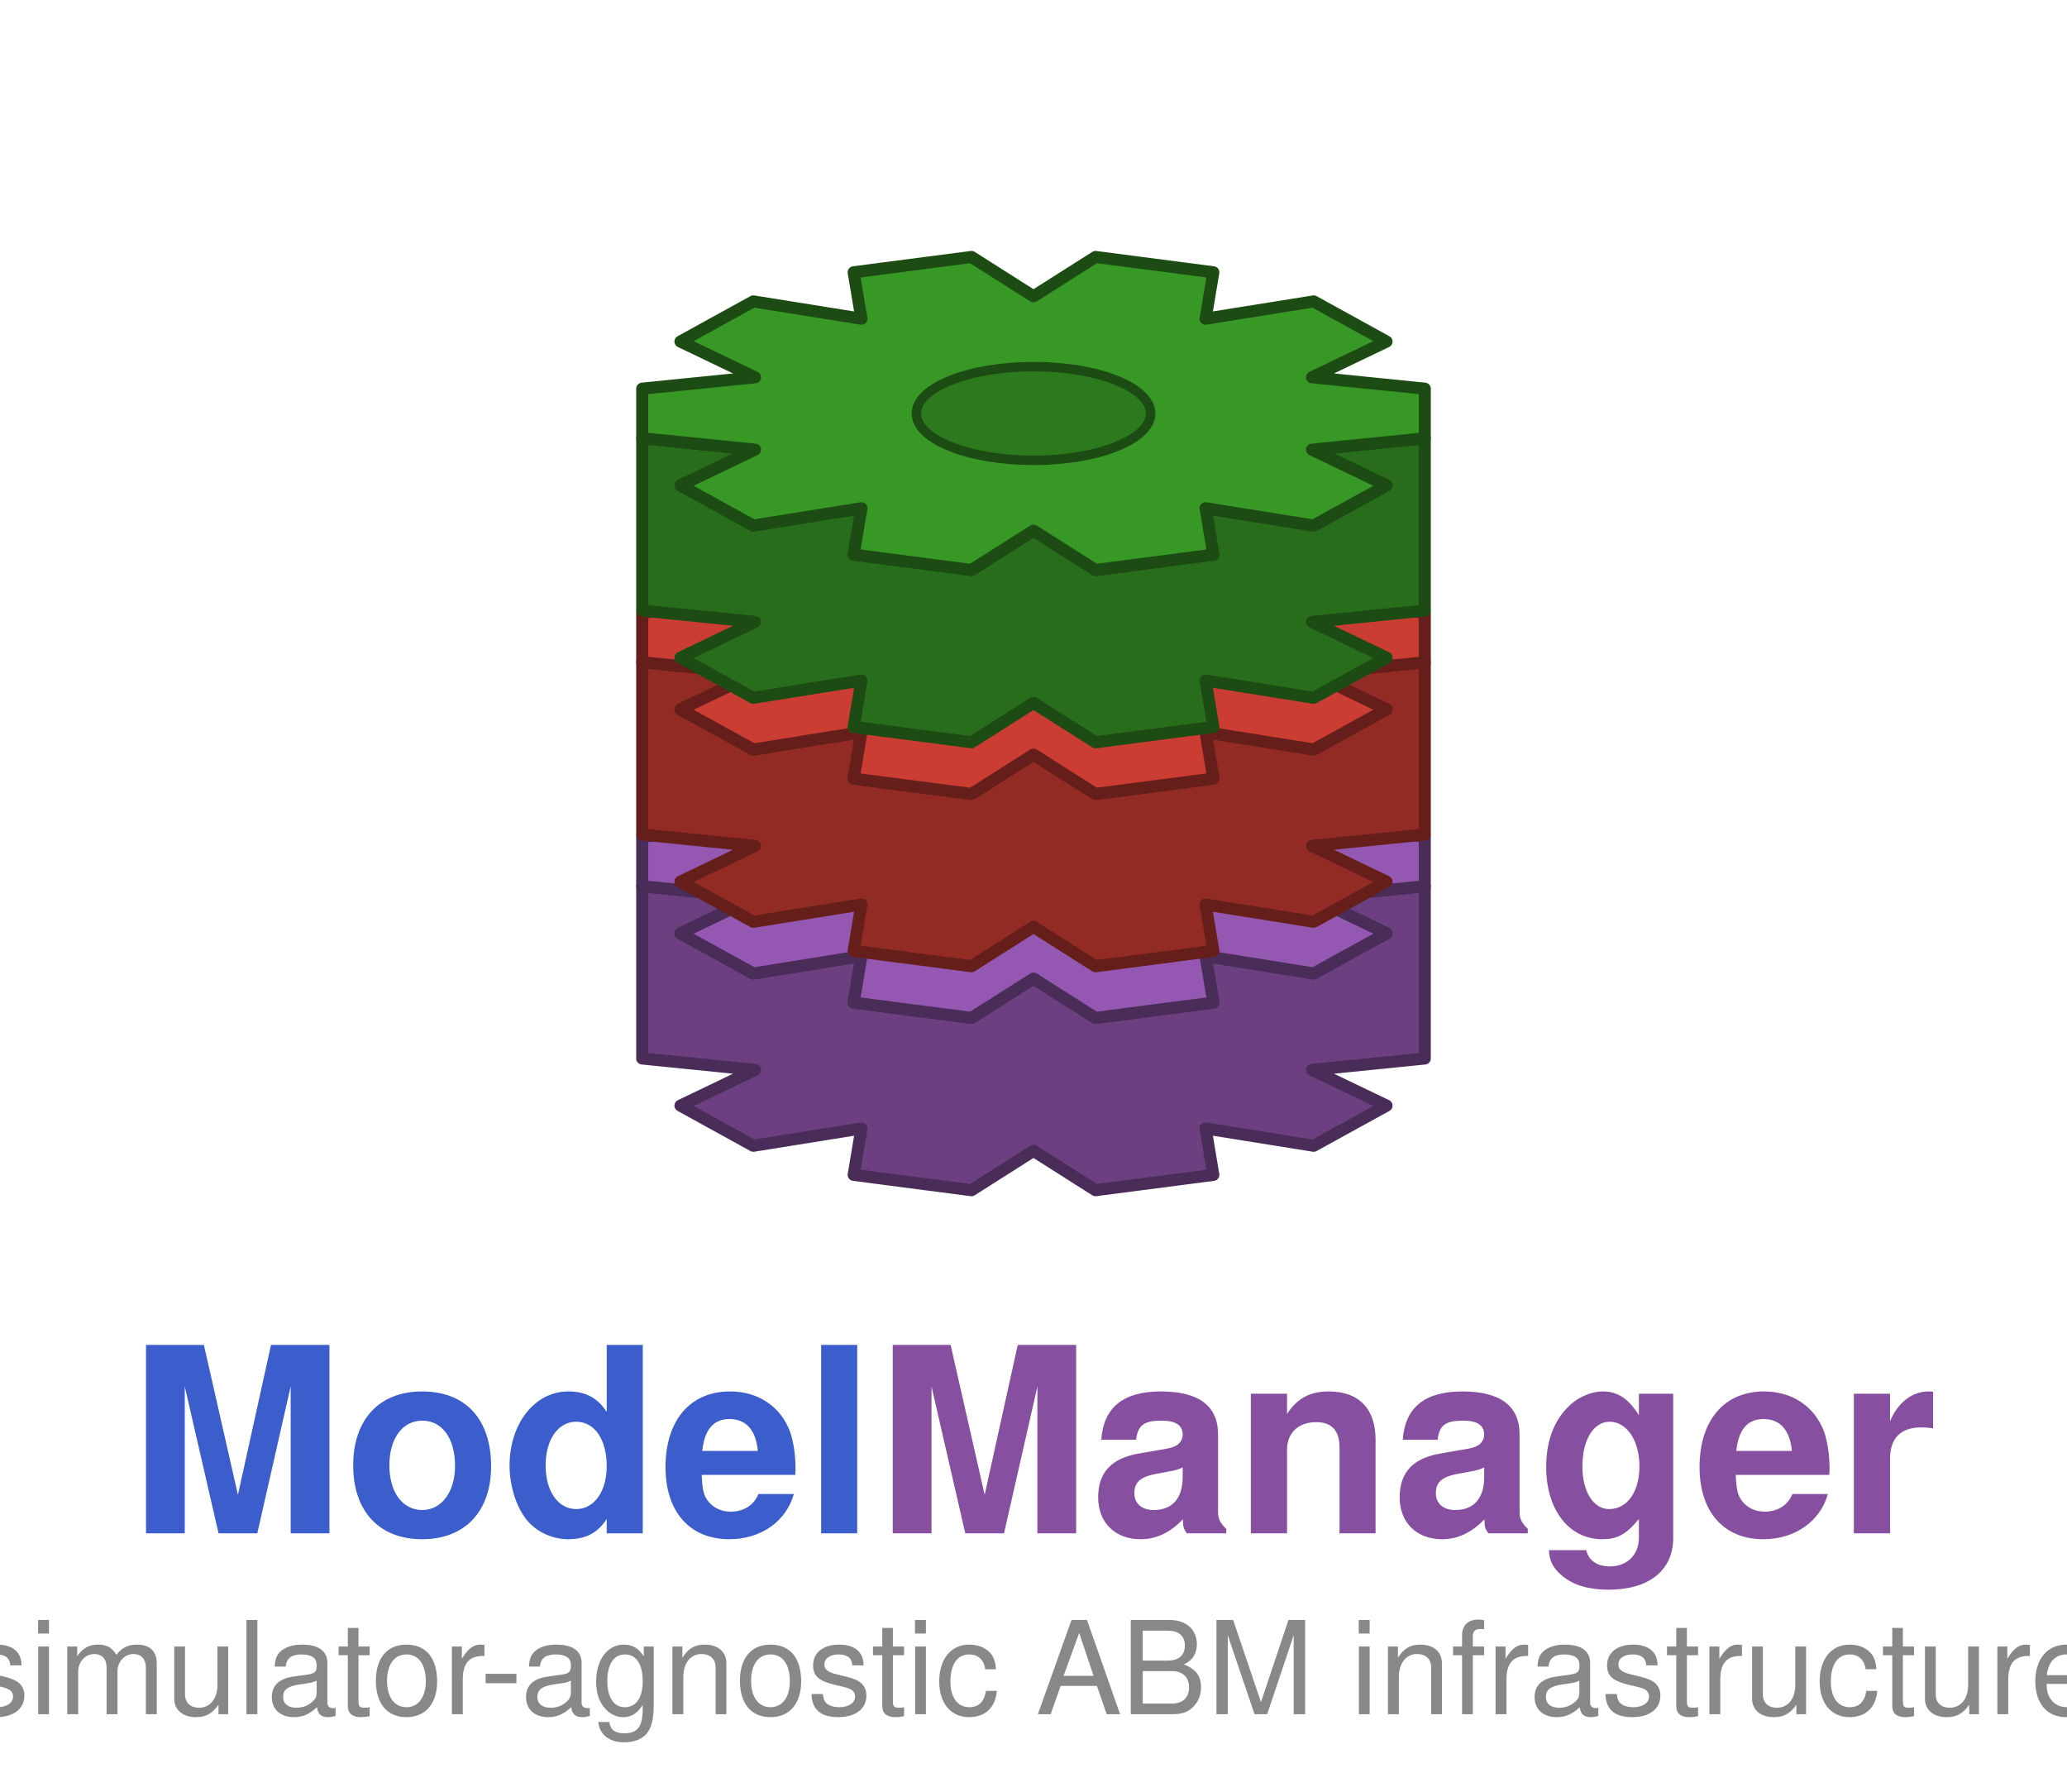
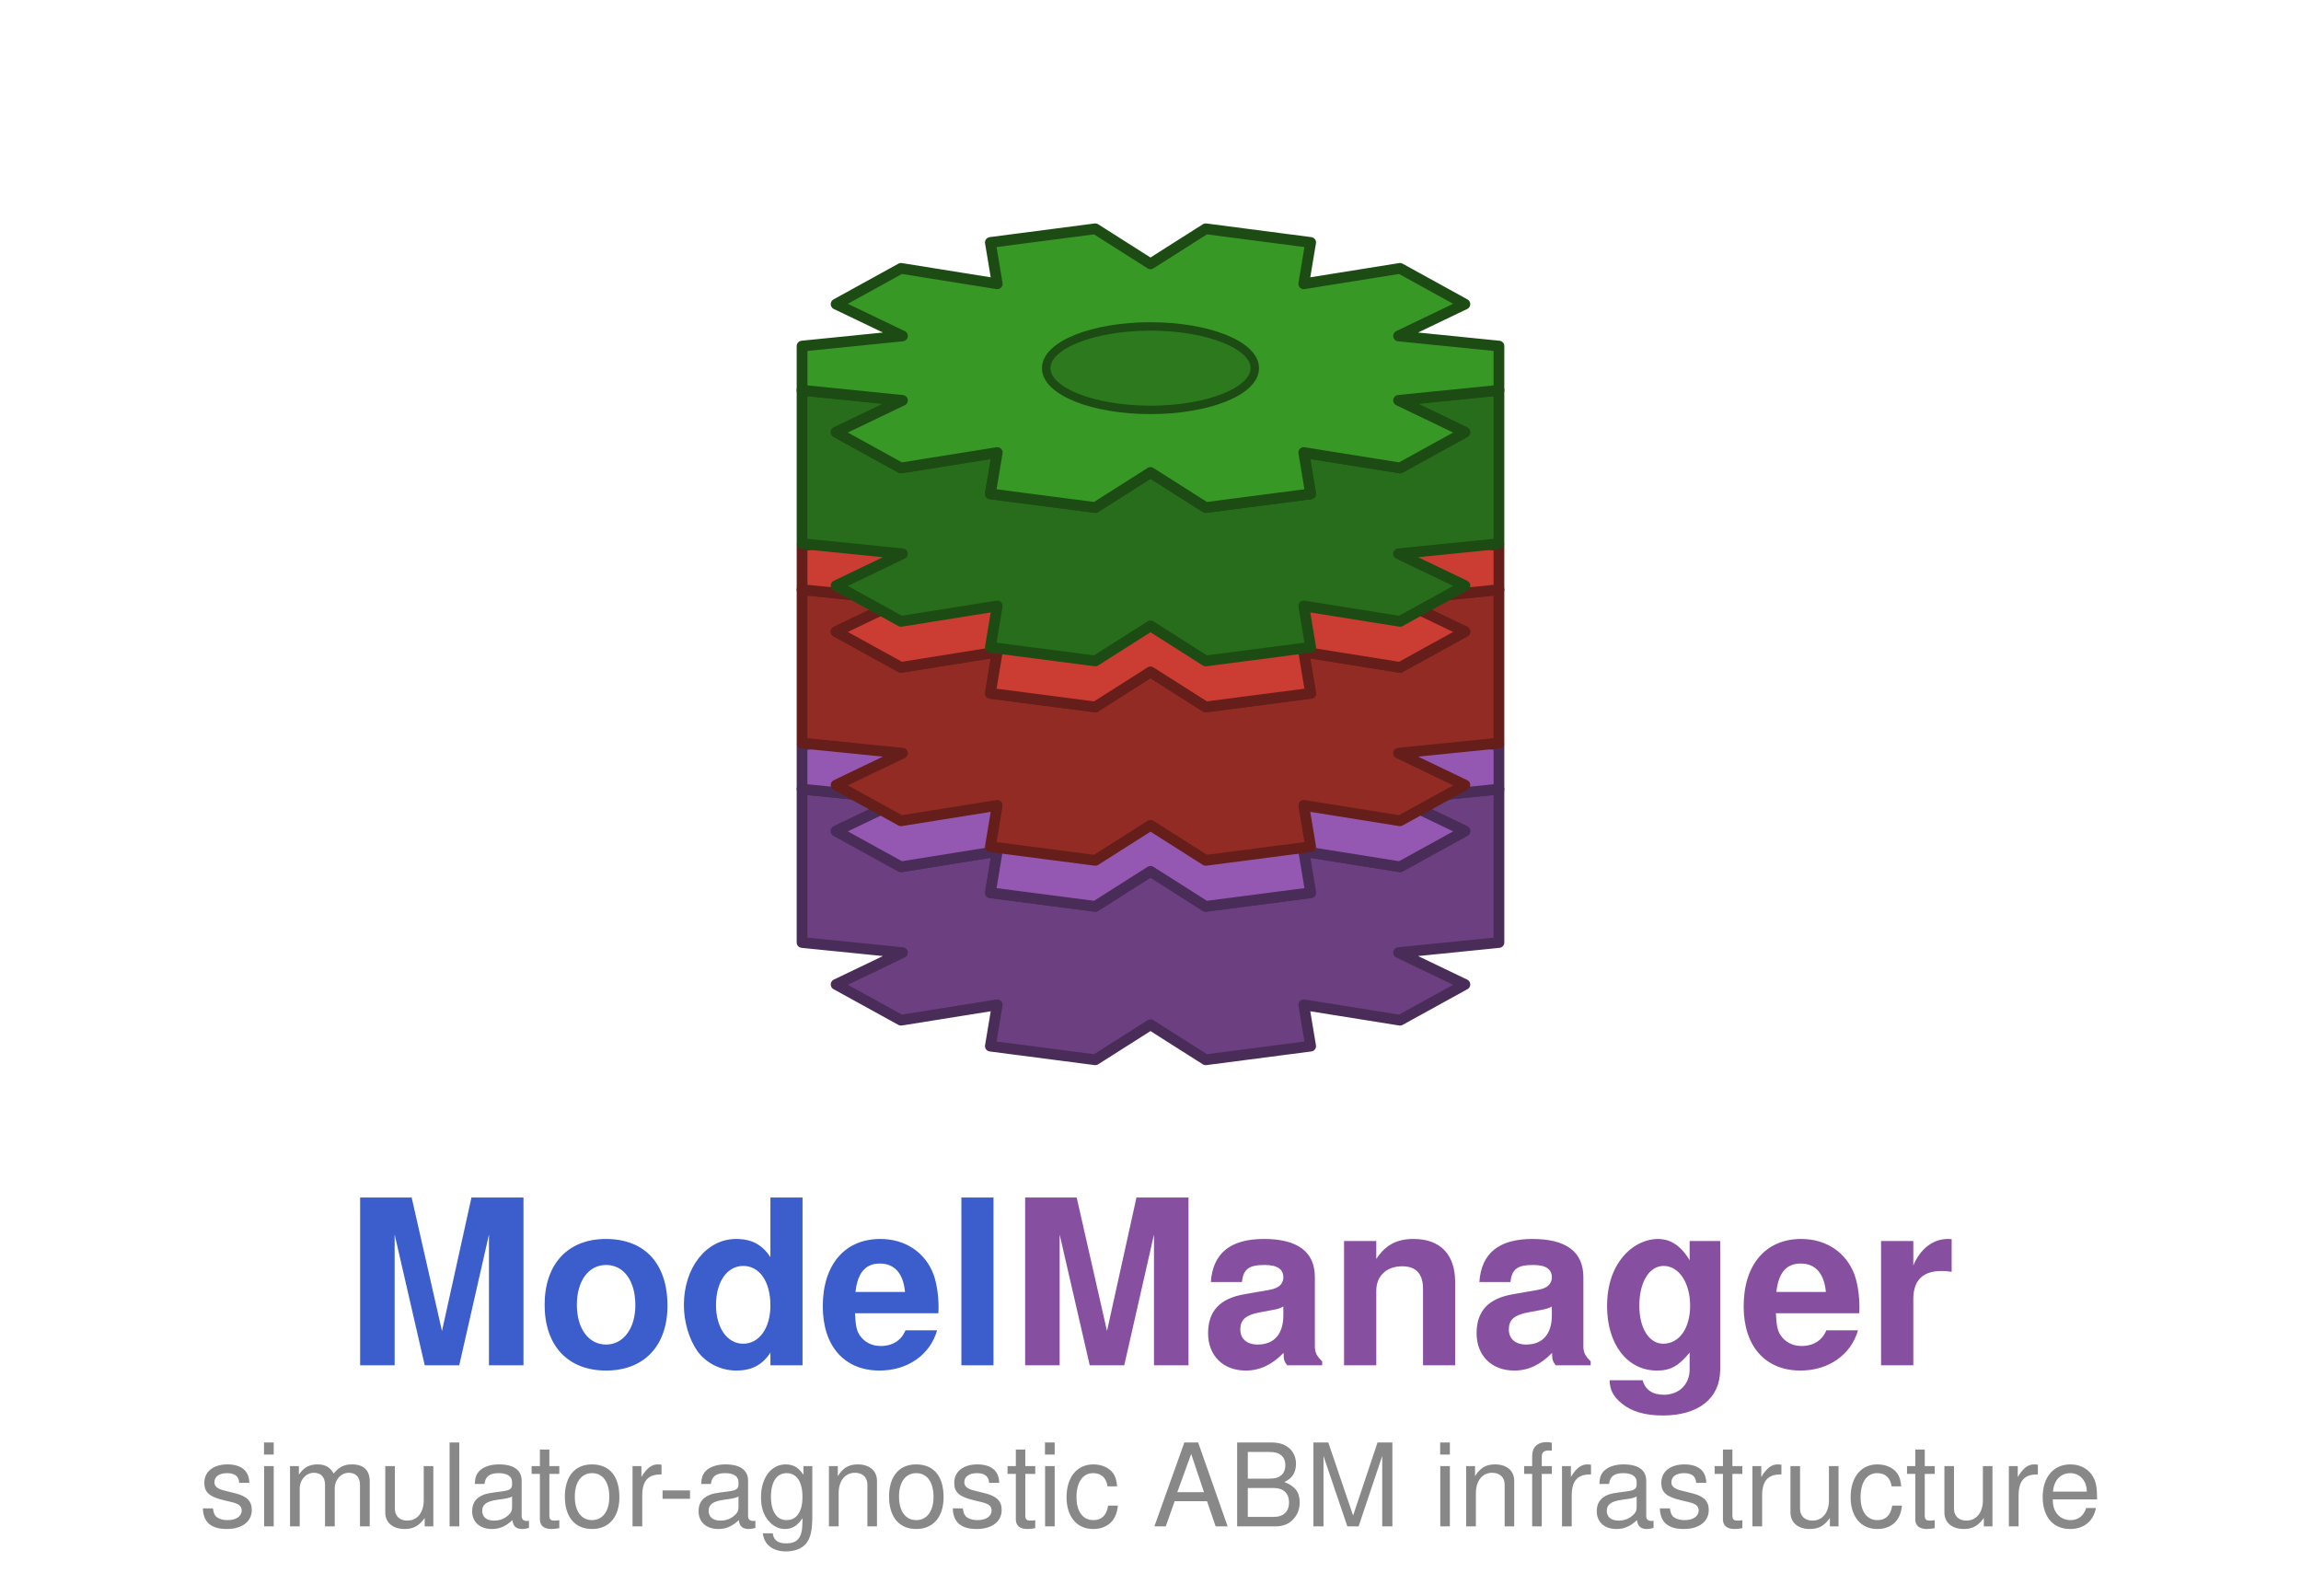
- <svg xmlns="http://www.w3.org/2000/svg" viewBox="0 0 240 208" role="img" aria-label="ModelManager.jl">
-   <g transform="translate(40,4)">
+ <svg xmlns="http://www.w3.org/2000/svg" viewBox="0 0 300 208" role="img" aria-label="ModelManager.jl">
+   <g transform="translate(70,4)">
    <path d="M 125.43 98.88 L 112.34 100.20 L 112.34 100.20 L 120.99 104.35 L 112.53 109.01 L 99.98 107.00 L 100.88 112.39 L 87.20 114.17 L 80.00 109.60 L 72.80 114.17 L 59.12 112.39 L 60.02 107.00 L 47.47 109.01 L 39.01 104.35 L 47.66 100.20 L 34.57 98.88 L 34.57 118.88 L 47.66 120.20 L 39.01 124.35 L 47.47 129.01 L 60.02 127.00 L 59.12 132.39 L 72.80 134.17 L 80.00 129.60 L 87.20 134.17 L 100.88 132.39 L 99.98 127.00 L 112.53 129.01 L 120.99 124.35 L 112.34 120.20 L 112.34 120.20 L 125.43 118.88 Z" fill="#6b3f80" stroke="#4a2c59" stroke-width="1.4" stroke-linejoin="round" />
    <path d="M 112.34 100.20 L 120.99 104.35 L 112.53 109.01 L 99.98 107.00 L 100.88 112.39 L 87.20 114.17 L 80.00 109.60 L 72.80 114.17 L 59.12 112.39 L 60.02 107.00 L 47.47 109.01 L 39.01 104.35 L 47.66 100.20 L 34.57 98.88 L 34.57 93.12 L 47.66 91.80 L 39.01 87.65 L 47.47 82.99 L 60.02 85.00 L 59.12 79.61 L 72.80 77.83 L 80.00 82.40 L 87.20 77.83 L 100.88 79.61 L 99.98 85.00 L 112.53 82.99 L 120.99 87.65 L 112.34 91.80 L 125.43 93.12 L 125.43 98.88 L 112.34 100.20 Z" fill="#9558B2" stroke="#4a2c59" stroke-width="1.4" stroke-linejoin="round" />
    <ellipse cx="80" cy="96" rx="13.60" ry="5.44" fill="#77468e" stroke="#4a2c59" stroke-width="1.10" />
    <path d="M 125.43 72.88 L 112.34 74.20 L 112.34 74.20 L 120.99 78.35 L 112.53 83.01 L 99.98 81.00 L 100.88 86.39 L 87.20 88.17 L 80.00 83.60 L 72.80 88.17 L 59.12 86.39 L 60.02 81.00 L 47.47 83.01 L 39.01 78.35 L 47.66 74.20 L 34.57 72.88 L 34.57 92.88 L 47.66 94.20 L 39.01 98.35 L 47.47 103.01 L 60.02 101.00 L 59.12 106.39 L 72.80 108.17 L 80.00 103.60 L 87.20 108.17 L 100.88 106.39 L 99.98 101.00 L 112.53 103.01 L 120.99 98.35 L 112.34 94.20 L 112.34 94.20 L 125.43 92.88 Z" fill="#922b24" stroke="#651e19" stroke-width="1.4" stroke-linejoin="round" />
    <path d="M 112.34 74.20 L 120.99 78.35 L 112.53 83.01 L 99.98 81.00 L 100.88 86.39 L 87.20 88.17 L 80.00 83.60 L 72.80 88.17 L 59.12 86.39 L 60.02 81.00 L 47.47 83.01 L 39.01 78.35 L 47.66 74.20 L 34.57 72.88 L 34.57 67.12 L 47.66 65.80 L 39.01 61.65 L 47.47 56.99 L 60.02 59.00 L 59.12 53.61 L 72.80 51.83 L 80.00 56.40 L 87.20 51.83 L 100.88 53.61 L 99.98 59.00 L 112.53 56.99 L 120.99 61.65 L 112.34 65.80 L 125.43 67.12 L 125.43 72.88 L 112.34 74.20 Z" fill="#CB3C33" stroke="#651e19" stroke-width="1.4" stroke-linejoin="round" />
    <ellipse cx="80" cy="70" rx="13.60" ry="5.44" fill="#a23028" stroke="#651e19" stroke-width="1.10" />
    <path d="M 125.43 46.88 L 112.34 48.20 L 112.34 48.20 L 120.99 52.35 L 112.53 57.01 L 99.98 55.00 L 100.88 60.39 L 87.20 62.17 L 80.00 57.60 L 72.80 62.17 L 59.12 60.39 L 60.02 55.00 L 47.47 57.01 L 39.01 52.35 L 47.66 48.20 L 34.57 46.88 L 34.57 66.88 L 47.66 68.20 L 39.01 72.35 L 47.47 77.01 L 60.02 75.00 L 59.12 80.39 L 72.80 82.17 L 80.00 77.60 L 87.20 82.17 L 100.88 80.39 L 99.98 75.00 L 112.53 77.01 L 120.99 72.35 L 112.34 68.20 L 112.34 68.20 L 125.43 66.88 Z" fill="#286d1b" stroke="#1c4c13" stroke-width="1.4" stroke-linejoin="round" />
    <path d="M 112.34 48.20 L 120.99 52.35 L 112.53 57.01 L 99.98 55.00 L 100.88 60.39 L 87.20 62.17 L 80.00 57.60 L 72.80 62.17 L 59.12 60.39 L 60.02 55.00 L 47.47 57.01 L 39.01 52.35 L 47.66 48.20 L 34.57 46.88 L 34.57 41.12 L 47.66 39.80 L 39.01 35.65 L 47.47 30.99 L 60.02 33.00 L 59.12 27.61 L 72.80 25.83 L 80.00 30.40 L 87.20 25.83 L 100.88 27.61 L 99.98 33.00 L 112.53 30.99 L 120.99 35.65 L 112.34 39.80 L 125.43 41.12 L 125.43 46.88 L 112.34 48.20 Z" fill="#389826" stroke="#1c4c13" stroke-width="1.4" stroke-linejoin="round" />
    <ellipse cx="80" cy="44" rx="13.60" ry="5.44" fill="#2c791e" stroke="#1c4c13" stroke-width="1.10" />
  </g>
-   <text x="120" y="178" text-anchor="middle" font-family="Helvetica, Arial, sans-serif" font-size="30" font-weight="bold" fill="#3c5ecd">Model<tspan fill="#864fa0">Manager</tspan>
+   <text x="150" y="178" text-anchor="middle" font-family="Helvetica, Arial, sans-serif" font-size="30" font-weight="bold" fill="#3c5ecd">Model<tspan fill="#864fa0">Manager</tspan>
  </text>
-   <text x="120" y="199" text-anchor="middle" font-family="Helvetica, Arial, sans-serif" font-size="15" fill="#888">simulator-agnostic ABM infrastructure</text>
+   <text x="150" y="199" text-anchor="middle" font-family="Helvetica, Arial, sans-serif" font-size="15" fill="#888">simulator-agnostic ABM infrastructure</text>
</svg>
